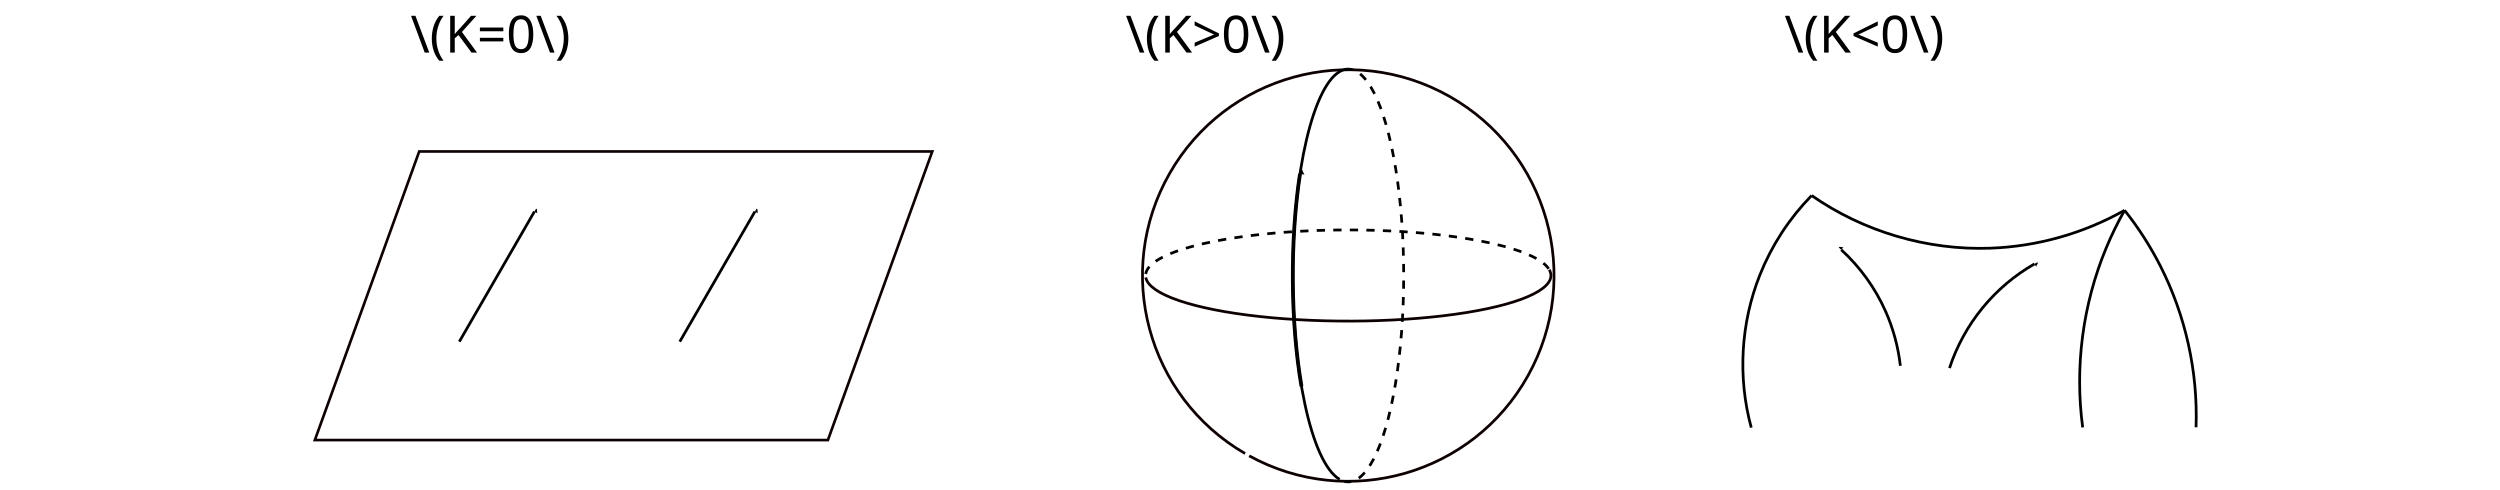
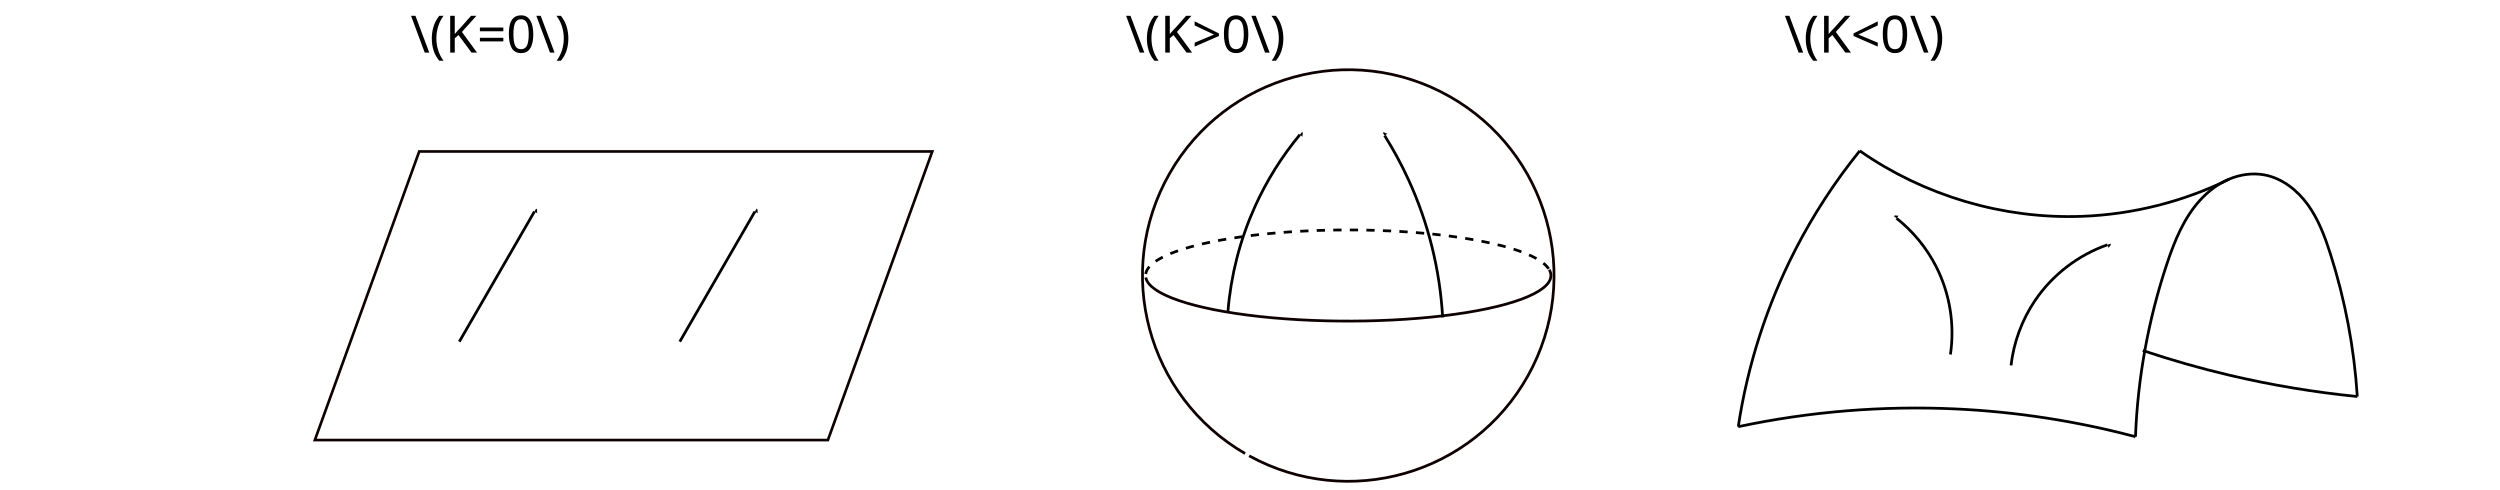
<svg xmlns="http://www.w3.org/2000/svg" width="240mm" height="47mm" viewBox="0 0 240 47" version="1.1" id="svg8">
  <defs id="defs2">
    <marker id="marker-arrow-1" orient="auto-start-reverse" refY="0" refX="0" markerHeight="3" markerWidth="2">
      <g transform="scale(1.393333)" id="g1013">
        <path d="M -1.554,2.072 C -1.425,1.295 0,0.13 0.389,0 0,-0.13 -1.425,-1.295 -1.554,-2.072" style="fill:none;stroke:#000000;stroke-linecap:round;stroke-linejoin:round;stroke-miterlimit:10;stroke-dasharray:none;stroke-opacity:1" id="path1011" />
+ 
+ 
0" /&gt;
   </g>
    </marker>
    <marker id="marker-arrow-1-0" orient="auto-start-reverse" refY="0" refX="0" markerHeight="3" markerWidth="2">
      <g transform="scale(1.393333)" id="g1244">
        <path d="M -1.554,2.072 C -1.425,1.295 0,0.13 0.389,0 0,-0.13 -1.425,-1.295 -1.554,-2.072" style="fill:none;stroke:#000000;stroke-linecap:round;stroke-linejoin:round;stroke-miterlimit:10;stroke-dasharray:none;stroke-opacity:1" id="path1242" />
+ 
+ 
0" /&gt;
   </g>
    </marker>
    <marker id="marker-arrow-1-1" orient="auto-start-reverse" refY="0" refX="0" markerHeight="3" markerWidth="2">
      <g transform="scale(1.393333)" id="g1508">
        <path d="M -1.554,2.072 C -1.425,1.295 0,0.13 0.389,0 0,-0.13 -1.425,-1.295 -1.554,-2.072" style="fill:none;stroke:#000000;stroke-linecap:round;stroke-linejoin:round;stroke-miterlimit:10;stroke-dasharray:none;stroke-opacity:1" id="path1506" />
+ 
+ 
0" /&gt;
   </g>
    </marker>
    <marker id="marker-arrow-1-8" orient="auto-start-reverse" refY="0" refX="0" markerHeight="3" markerWidth="2">
      <g transform="scale(1.393333)" id="g1579">
        <path d="M -1.554,2.072 C -1.425,1.295 0,0.13 0.389,0 0,-0.13 -1.425,-1.295 -1.554,-2.072" style="fill:none;stroke:#000000;stroke-linecap:round;stroke-linejoin:round;stroke-miterlimit:10;stroke-dasharray:none;stroke-opacity:1" id="path1577" />
+ 
+ 
+ 0" /&gt;
+    </g>
+     </marker>
+     <marker id="marker-arrow-1-17" orient="auto-start-reverse" refY="0" refX="0" markerHeight="3" markerWidth="2">
+       <g transform="scale(1.393333)" id="g3625">
+         <path d="M -1.554,2.072 C -1.425,1.295 0,0.13 0.389,0 0,-0.13 -1.425,-1.295 -1.554,-2.072" style="fill:none;stroke:#000000;stroke-width:{0.6};stroke-linecap:round;stroke-linejoin:round;stroke-miterlimit:10;stroke-dasharray:none;stroke-opacity:1�        inkscape:connector-curvature=" id="path3623" />
+ 
+ 0" /&gt;
+    </g>
+     </marker>
+     <marker id="marker-arrow-1-7" orient="auto-start-reverse" refY="0" refX="0" markerHeight="3" markerWidth="2">
+       <g transform="scale(1.393333)" id="g3732">
+         <path d="M -1.554,2.072 C -1.425,1.295 0,0.13 0.389,0 0,-0.13 -1.425,-1.295 -1.554,-2.072" style="fill:none;stroke:#000000;stroke-width:{0.6};stroke-linecap:round;stroke-linejoin:round;stroke-miterlimit:10;stroke-dasharray:none;stroke-opacity:1�        inkscape:connector-curvature=" id="path3730" />
+ 
+ 0" /&gt;
+    </g>
+     </marker>
+     <marker id="marker-arrow-1-5" orient="auto-start-reverse" refY="0" refX="0" markerHeight="3" markerWidth="2">
+       <g transform="scale(1.393333)" id="g4028">
+         <path d="M -1.554,2.072 C -1.425,1.295 0,0.13 0.389,0 0,-0.13 -1.425,-1.295 -1.554,-2.072" style="fill:none;stroke:#000000;stroke-width:{0.6};stroke-linecap:round;stroke-linejoin:round;stroke-miterlimit:10;stroke-dasharray:none;stroke-opacity:1�        inkscape:connector-curvature=" id="path4026" />
+ 
+ 0" /&gt;
+    </g>
+     </marker>
+     <marker id="marker-arrow-1-4" orient="auto-start-reverse" refY="0" refX="0" markerHeight="3" markerWidth="2">
+       <g transform="scale(1.393333)" id="g4104">
+         <path d="M -1.554,2.072 C -1.425,1.295 0,0.13 0.389,0 0,-0.13 -1.425,-1.295 -1.554,-2.072" style="fill:none;stroke:#000000;stroke-width:{0.6};stroke-linecap:round;stroke-linejoin:round;stroke-miterlimit:10;stroke-dasharray:none;stroke-opacity:1�        inkscape:connector-curvature=" id="path4102" />
+ 
0" /&gt;
   </g>
    </marker>
  </defs>
  <g id="layer1" transform="translate(0,-177)">
    <rect style="font-variation-settings:normal;opacity:1;vector-effect:none;fill:none;fill-opacity:1;fill-rule:evenodd;stroke:#0e0000;stroke-width:0.273;stroke-linecap:butt;stroke-linejoin:miter;stroke-miterlimit:4;stroke-dasharray:none;stroke-dashoffset:0;stroke-opacity:1;-inkscape-stroke:none;stop-color:#000000;stop-opacity:1" id="rect737" width="49.253" height="29.461" x="109.511" y="203.678" transform="matrix(1,0,-0.3400726,0.9403992,0,0)" />
    <path style="fill:none;fill-opacity:1;stroke:#000000;stroke-width:0.265;stroke-linecap:butt;stroke-linejoin:miter;stroke-dasharray:none;stroke-opacity:1;marker-start:none;marker-end:url(#marker-arrow-1)" d="m 44.093,209.8 7.211,-12.49" id="path1007" />
    <path style="fill:none;fill-opacity:1;stroke:#000000;stroke-width:0.265;stroke-linecap:butt;stroke-linejoin:miter;stroke-dasharray:none;stroke-opacity:1;marker-start:none;marker-end:url(#marker-arrow-1)" d="m 65.259,209.8 7.211,-12.49" id="path1042" />
    <text xml:space="preserve" style="font-size:4.939px;line-height:1.25;font-family:sans-serif;-inkscape-font-specification:'sans-serif, Normal';text-decoration-color:#000000;letter-spacing:0px;word-spacing:0px;fill:#000000;stroke-width:0.265;-inkscape-stroke:none;stop-color:#000000" x="39.414" y="182.05" id="text1111">
      <tspan id="tspan1109" style="stroke-width:0.265" x="39.414" y="182.05">\(K=0\)</tspan>
    </text>
    <path style="font-variation-settings:normal;opacity:1;vector-effect:none;fill:none;fill-opacity:1;fill-rule:evenodd;stroke:#0e0000;stroke-width:0.265;stroke-linecap:butt;stroke-linejoin:miter;stroke-miterlimit:4;stroke-dasharray:none;stroke-dashoffset:0;stroke-opacity:1;-inkscape-stroke:none;stop-color:#000000;stop-opacity:1" id="path1165" d="m 119.526,220.538 a 19.752,19.752 0 0 1 -7.238,-26.897 19.752,19.752 0 0 1 26.856,-7.391 19.752,19.752 0 0 1 7.544,26.813 19.752,19.752 0 0 1 -26.77,7.696" />
    <path style="font-variation-settings:normal;opacity:1;vector-effect:none;fill:none;fill-opacity:1;fill-rule:evenodd;stroke:#0e0000;stroke-width:0.265;stroke-linecap:butt;stroke-linejoin:miter;stroke-miterlimit:4;stroke-dasharray:none;stroke-dashoffset:0;stroke-opacity:1;-inkscape-stroke:none;stop-color:#000000;stop-opacity:1" id="path1167" d="m 148.731,202.894 a 19.457,4.376 0 0 1 -7.947,4.11 19.457,4.376 0 0 1 -19.855,0.382 19.457,4.376 0 0 1 -10.935,-3.747" />
-     <path style="font-variation-settings:normal;opacity:1;vector-effect:none;fill:none;fill-opacity:1;fill-rule:evenodd;stroke:#000000;stroke-width:0.265;stroke-linecap:butt;stroke-linejoin:miter;stroke-miterlimit:4;stroke-dasharray:none;stroke-dashoffset:0;stroke-opacity:1;-inkscape-stroke:none;marker-start:none;marker-end:none;stop-color:#000000;stop-opacity:1" id="path1169" d="m 128.602,223.019 a 5.322,19.811 0 0 1 -4.48,-20.936 5.322,19.811 0 0 1 5.211,-18.442" />
    <path style="font-variation-settings:normal;opacity:1;vector-effect:none;fill:none;fill-opacity:1;fill-rule:evenodd;stroke:#000000;stroke-width:0.265;stroke-linecap:butt;stroke-linejoin:miter;stroke-miterlimit:4;stroke-dasharray:0.794, 0.794;stroke-dashoffset:0;stroke-opacity:1;-inkscape-stroke:none;marker-start:none;marker-end:none;stop-color:#000000;stop-opacity:1" id="path1171" d="m 109.987,203.3 a 19.457,4.376 0 0 1 18.332,-4.219 19.457,4.376 0 0 1 20.355,3.721" />
-     <path style="font-variation-settings:normal;opacity:1;vector-effect:none;fill:none;fill-opacity:1;fill-rule:evenodd;stroke:#000000;stroke-width:0.265;stroke-linecap:butt;stroke-linejoin:miter;stroke-miterlimit:4;stroke-dasharray:0.794, 0.794;stroke-dashoffset:0;stroke-opacity:1;-inkscape-stroke:none;marker-start:none;marker-end:none;stop-color:#000000;stop-opacity:1" id="path1211" d="m 129.097,183.677 a 5.322,19.811 0 0 1 4.898,9.572 5.322,19.811 0 0 1 -0.031,20.591 5.322,19.811 0 0 1 -4.927,9.365" />
-     <path style="font-variation-settings:normal;opacity:1;fill:none;fill-opacity:1;fill-rule:evenodd;stroke:#000000;stroke-width:0.365;stroke-linecap:butt;stroke-linejoin:miter;stroke-miterlimit:4;stroke-dasharray:none;stroke-dashoffset:0;stroke-opacity:1;marker-start:none;marker-end:url(#marker-arrow-1);stop-color:#000000;stop-opacity:1" id="path1240" d="m 124.942,214.089 a 5.322,19.811 0 0 1 -0.143,-20.39" />
-     <path style="fill:none;stroke:#000000;stroke-width:0.265px;stroke-linecap:butt;stroke-linejoin:miter;stroke-opacity:1" d="m 199.938,218.034 c -0.779,-5.8 0.005,-11.803 2.247,-17.208 0.517,-1.247 1.11,-2.462 1.774,-3.637" id="path1273" />
-     <path style="fill:none;stroke:#000000;stroke-width:0.265px;stroke-linecap:butt;stroke-linejoin:miter;stroke-opacity:1" d="m 168.122,218.052 c -1.313,-4.805 -1.018,-10.034 0.828,-14.661 1.131,-2.835 2.83,-5.442 4.968,-7.621" id="path1273-7" />
-     <path style="fill:none;stroke:#000000;stroke-width:0.265px;stroke-linecap:butt;stroke-linejoin:miter;stroke-opacity:1" d="m 203.96,197.189 c 1.318,1.658 2.469,3.449 3.43,5.337 2.426,4.765 3.619,10.152 3.43,15.495" id="path1335" />
-     <path style="fill:none;stroke:#000000;stroke-width:0.265px;stroke-linecap:butt;stroke-linejoin:miter;stroke-opacity:1" d="m 203.96,197.189 c -3.925,2.218 -8.387,3.477 -12.892,3.637 -6.061,0.215 -12.176,-1.588 -17.15,-5.056" id="path1406" />
-     <path style="fill:none;fill-opacity:1;stroke:#000000;stroke-width:0.265;stroke-linecap:butt;stroke-linejoin:miter;stroke-dasharray:none;stroke-opacity:1;marker-start:none;marker-end:url(#marker-arrow-1)" d="m 187.152,212.335 c 0.694,-2.11 1.783,-4.089 3.193,-5.805 1.384,-1.684 3.076,-3.114 4.968,-4.197" id="path1484" />
-     <path style="fill:none;fill-opacity:1;stroke:#000000;stroke-width:0.265;stroke-linecap:butt;stroke-linejoin:miter;stroke-dasharray:none;stroke-opacity:1;marker-start:none;marker-end:url(#marker-arrow-1)" d="m 182.433,212.117 c -0.202,-1.804 -0.682,-3.576 -1.419,-5.235 -0.993,-2.234 -2.452,-4.259 -4.258,-5.907" id="path1546" />
+     <path style="fill:none;stroke:black;stroke-width:0.265;stroke-linecap:butt;stroke-linejoin:miter;stroke-opacity:1;marker-start:none;fill-opacity:1;stroke-dasharray:none;marker-end:none" d="m 166.874,217.961 c 0.89,-5.915 2.751,-11.683 5.486,-17.003 1.727,-3.359 3.801,-6.54 6.177,-9.477" id="path1273-7" />
+     <path style="fill:none;stroke:black;stroke-width:0.265;stroke-linecap:butt;stroke-linejoin:miter;stroke-opacity:1;marker-start:none;fill-opacity:1;stroke-dasharray:none;marker-end:none" d="m 213.99,194.209 c -4.391,2.157 -9.238,3.379 -14.127,3.559 -7.537,0.278 -15.145,-1.965 -21.326,-6.287" id="path1406" />
+     <path style="fill:none;fill-opacity:1;stroke:#000000;stroke-width:0.265;stroke-linecap:butt;stroke-linejoin:miter;stroke-dasharray:none;stroke-opacity:1;marker-start:none;marker-end:url(#marker-arrow-1)" d="m 193.06,212.081 c 0.253,-2.224 1.052,-4.383 2.306,-6.236 1.668,-2.462 4.145,-4.367 6.954,-5.344" id="path1484" />
+     <path style="fill:none;fill-opacity:1;stroke:#000000;stroke-width:0.265;stroke-linecap:butt;stroke-linejoin:miter;stroke-dasharray:none;stroke-opacity:1;marker-start:none;marker-end:url(#marker-arrow-1)" d="m 187.24,211.031 c 0.431,-2.868 -0.058,-5.868 -1.377,-8.451 -0.914,-1.79 -2.219,-3.38 -3.797,-4.626" id="path1546" />
    <text xml:space="preserve" style="font-size:4.939px;line-height:1.25;font-family:sans-serif;-inkscape-font-specification:'sans-serif, Normal';text-decoration-color:#000000;letter-spacing:0px;word-spacing:0px;fill:#000000;stroke-width:0.265;-inkscape-stroke:none;stop-color:#000000" x="171.31" y="182.05" id="text1628">
      <tspan id="tspan1626" style="stroke-width:0.265" x="171.31" y="182.05">\(K&lt;0\)</tspan>
    </text>
    <text xml:space="preserve" style="font-size:4.939px;line-height:1.25;font-family:sans-serif;-inkscape-font-specification:'sans-serif, Normal';text-decoration-color:#000000;letter-spacing:0px;word-spacing:0px;fill:#000000;stroke-width:0.265;-inkscape-stroke:none;stop-color:#000000" x="108.06" y="182.05" id="text1632">
      <tspan id="tspan1630" style="stroke-width:0.265" x="108.06" y="182.05">\(K&gt;0\)</tspan>
    </text>
+     <path style="fill:none;fill-opacity:1;stroke:#000000;stroke-width:0.265;stroke-linecap:butt;stroke-linejoin:miter;stroke-dasharray:none;stroke-opacity:1;marker-start:none;marker-end:url(#marker-arrow-1)" d="m 138.493,207.468 c -0.257,-4.57 -1.38,-9.09 -3.293,-13.248 -0.667,-1.45 -1.429,-2.856 -2.279,-4.207" id="path3583" />
+     <path style="fill:none;fill-opacity:1;stroke:#000000;stroke-width:0.265;stroke-linecap:butt;stroke-linejoin:miter;stroke-dasharray:none;stroke-opacity:1;marker-start:none;marker-end:url(#marker-arrow-1)" d="m 117.877,206.971 c 0.274,-3.51 1.164,-6.971 2.616,-10.178 1.118,-2.468 2.569,-4.786 4.3,-6.871" id="path3681" />
+     <path style="fill:none;fill-opacity:1;stroke:#000000;stroke-width:0.265;stroke-linecap:butt;stroke-linejoin:miter;stroke-dasharray:none;stroke-opacity:1;marker-start:none;marker-end:none" d="m 205.006,218.926 c 0.214,-5.637 1.234,-11.242 3.017,-16.593 0.731,-2.194 1.622,-4.398 3.178,-6.108 0.778,-0.855 1.718,-1.574 2.783,-2.024 1.065,-0.45 2.258,-0.623 3.395,-0.412 1.704,0.316 3.167,1.469 4.181,2.875 1.014,1.406 1.629,3.056 2.157,4.707 1.418,4.436 2.288,9.047 2.583,13.695" id="path3846" />
+     <path style="fill:none;fill-opacity:1;stroke:#000000;stroke-width:0.265;stroke-linecap:butt;stroke-linejoin:miter;stroke-dasharray:none;stroke-opacity:1;marker-start:none;marker-end:none" d="m 166.874,217.961 c 6.846,-1.455 13.878,-2.029 20.869,-1.703 5.827,0.272 11.625,1.168 17.262,2.668" id="path3904" />
+     <path style="fill:none;stroke:black;stroke-width:0.265;stroke-linecap:butt;stroke-linejoin:miter;stroke-opacity:1;marker-start:none;fill-opacity:1;stroke-dasharray:none;marker-end:none" d="m 226.301,215.065 c -4.118,-0.408 -8.21,-1.089 -12.239,-2.037 -2.82,-0.663 -5.609,-1.457 -8.355,-2.378" id="path3962" />
  </g>
</svg>
